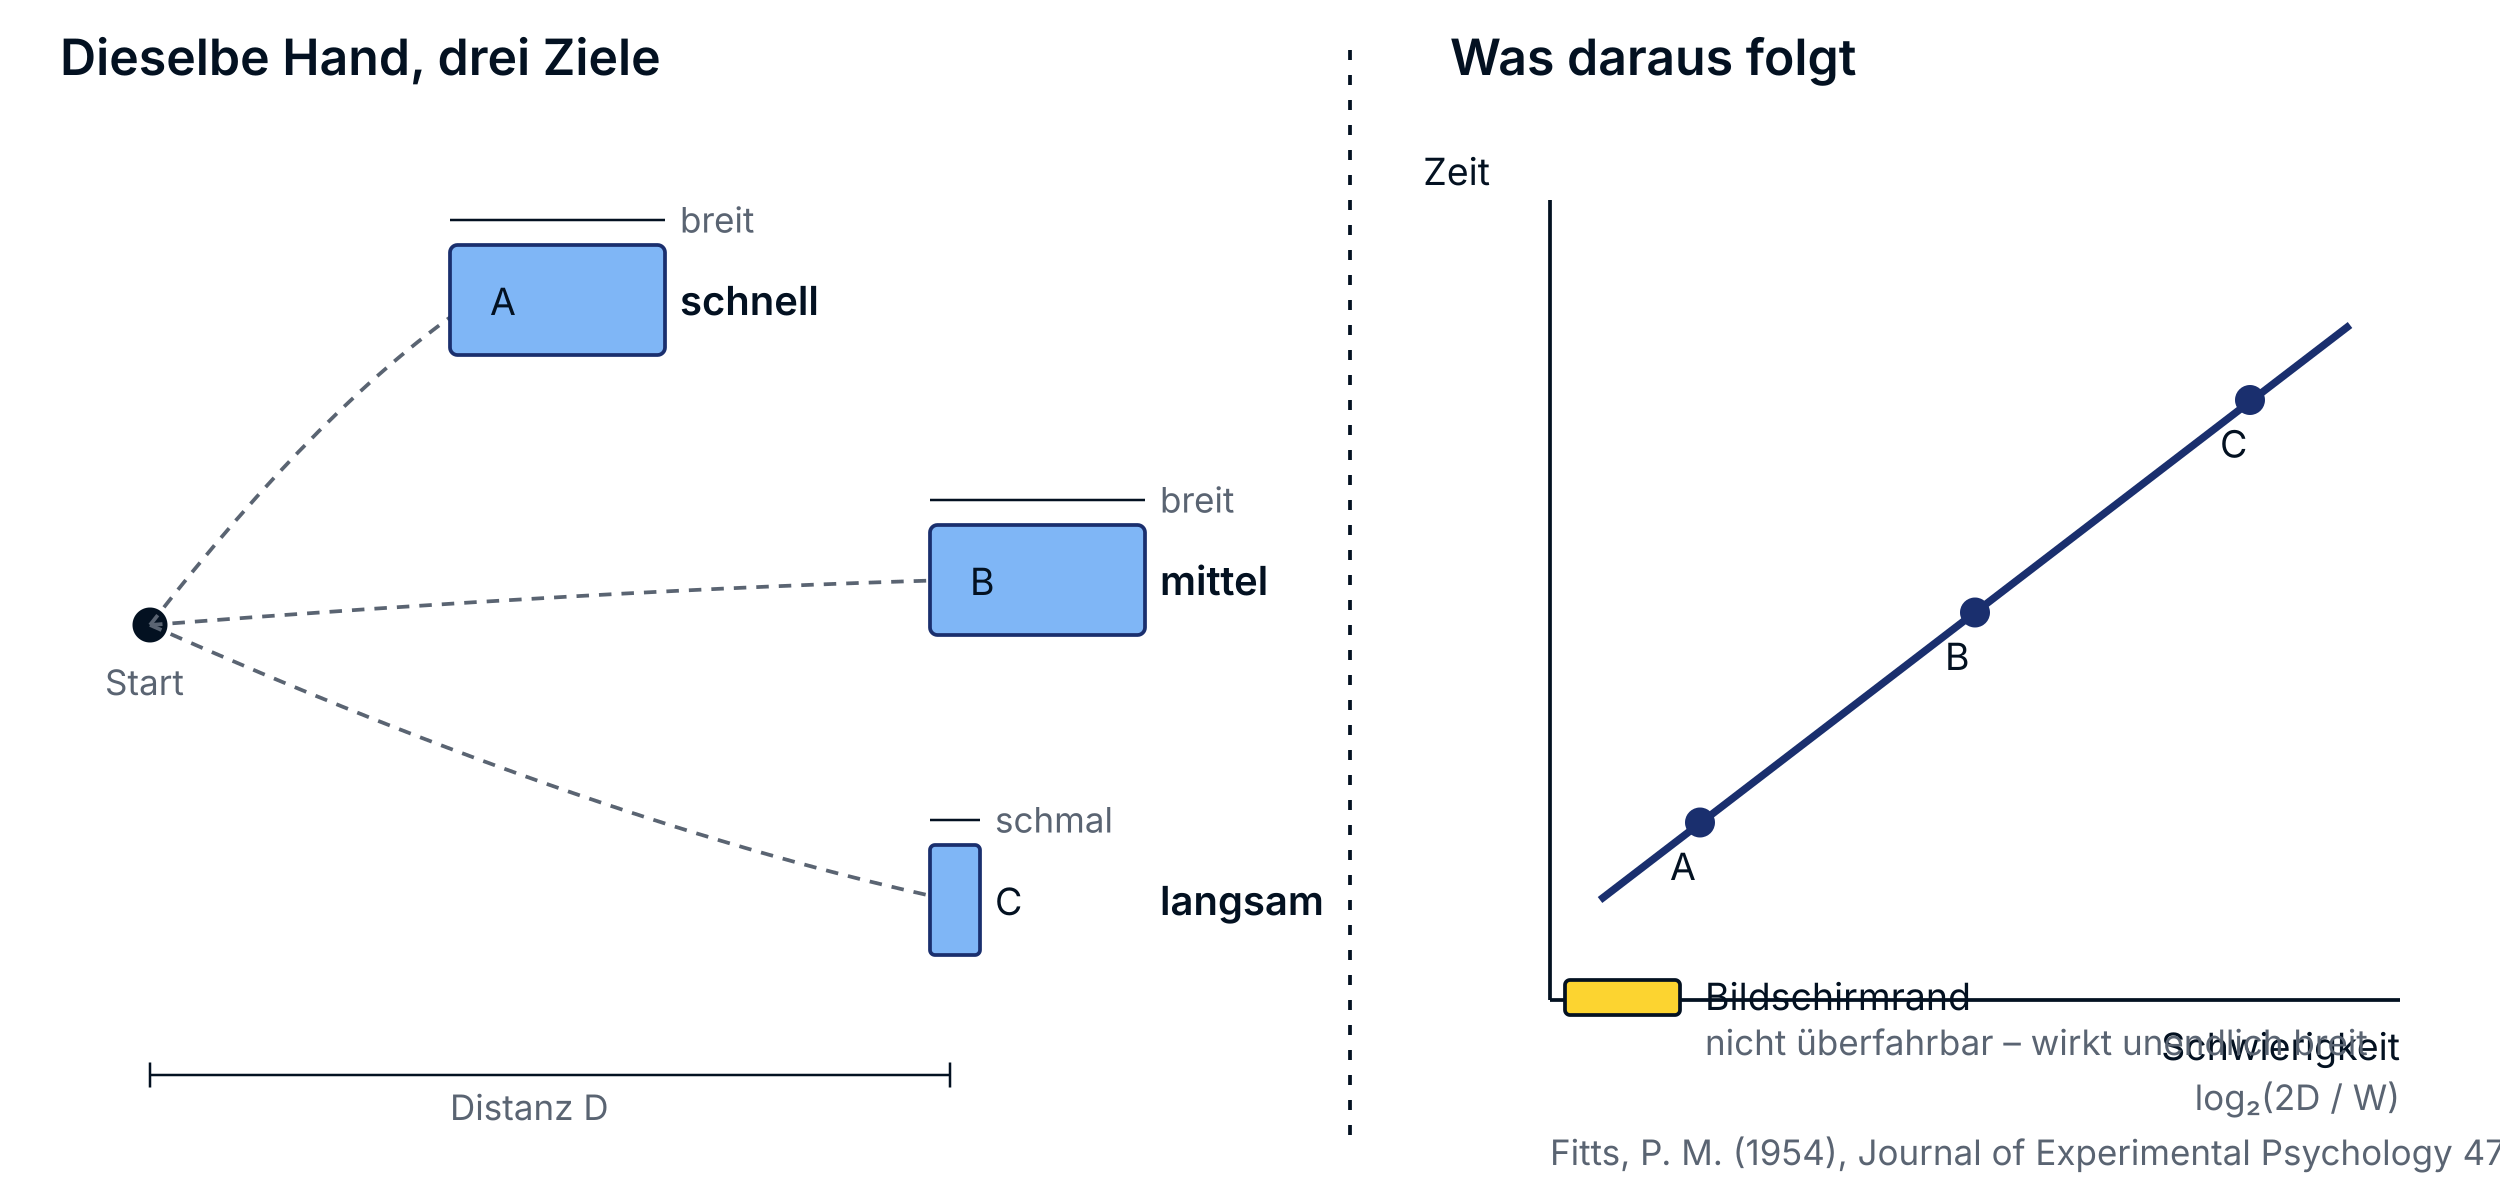
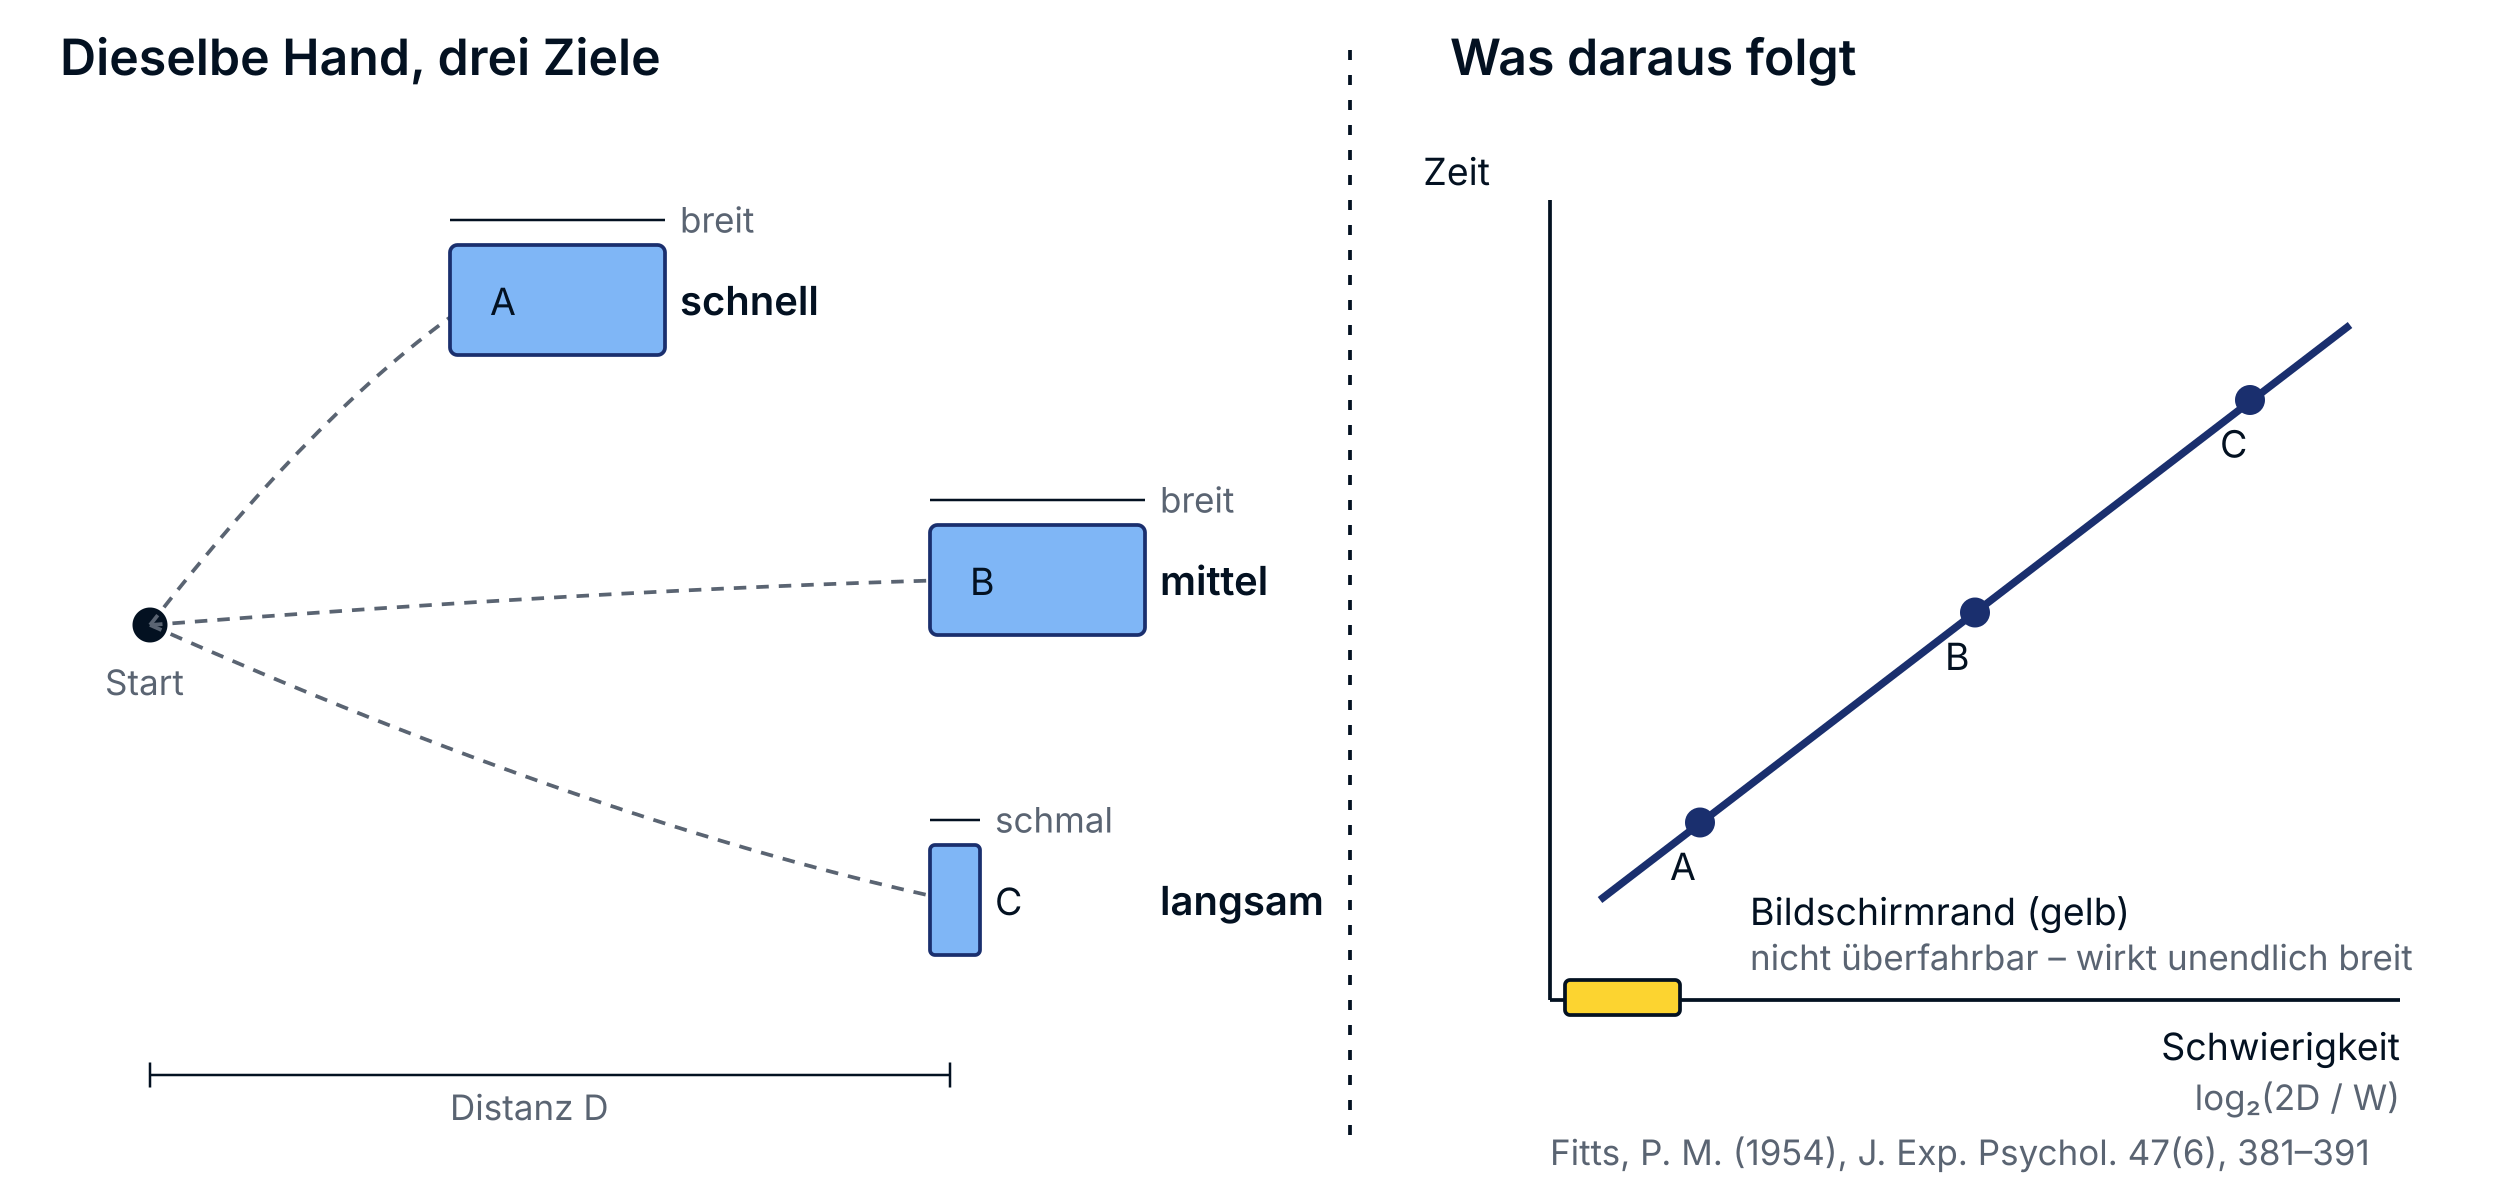
<svg xmlns="http://www.w3.org/2000/svg" viewBox="0 0 1000 480" role="img" aria-labelledby="ft-titel ft-beschr" font-family="Inter, system-ui, sans-serif">
  <style>
    .achse   { stroke: var(--ink, #031121); stroke-width: 1.5; fill: none; }
    .ziel    { fill: #7fb6f6; stroke: #1a2f6e; stroke-width: 1.5; }
    .ziel-r  { fill: #fcd430; stroke: #031121; stroke-width: 1.5; }
    .start   { fill: var(--ink, #031121); }
    .weg     { stroke: var(--ink-soft, #5a6472); stroke-width: 1.5; fill: none; stroke-dasharray: 5 4; }
    .masz    { stroke: var(--ink, #031121); stroke-width: 1; }
    .kurve   { stroke: #1a2f6e; stroke-width: 3; fill: none; }
    .titel   { fill: var(--ink, #031121); font-size: 20px; font-weight: 600; }
    .lab     { fill: var(--ink, #031121); font-size: 15px; }
    .lab-s   { fill: var(--ink-soft, #5a6472); font-size: 14px; }
    .zeit    { fill: var(--ink, #031121); font-size: 16px; font-weight: 600; }
    .punkt   { fill: #1a2f6e; }
  </style>
  <text class="titel" x="24" y="30">Dieselbe Hand, drei Ziele</text>
  <circle class="start" cx="60" cy="250" r="7" />
  <text class="lab-s" x="42" y="278">Start</text>
  <path class="weg" d="M60 250 Q 130 160 190 120" />
  <rect class="ziel" x="180" y="98" width="86" height="44" rx="3" />
  <text class="lab" x="196" y="126">A</text>
  <line class="masz" x1="180" y1="88" x2="266" y2="88" />
  <text class="lab-s" x="272" y="93">breit</text>
  <text class="zeit" x="272" y="126">schnell</text>
  <path class="weg" d="M60 250 Q 240 236 380 232" />
  <rect class="ziel" x="372" y="210" width="86" height="44" rx="3" />
  <text class="lab" x="388" y="238">B</text>
  <line class="masz" x1="372" y1="200" x2="458" y2="200" />
  <text class="lab-s" x="464" y="205">breit</text>
  <text class="zeit" x="464" y="238">mittel</text>
  <path class="weg" d="M60 250 Q 240 330 380 360" />
  <rect class="ziel" x="372" y="338" width="20" height="44" rx="2" />
  <text class="lab" x="398" y="366">C</text>
  <line class="masz" x1="372" y1="328" x2="392" y2="328" />
  <text class="lab-s" x="398" y="333">schmal</text>
  <text class="zeit" x="464" y="366">langsam</text>
  <line class="masz" x1="60" y1="430" x2="380" y2="430" />
  <path class="masz" d="M60 425v10M380 425v10" />
  <text class="lab-s" x="180" y="448">Distanz D</text>
  <line class="achse" x1="540" y1="20" x2="540" y2="460" stroke-dasharray="4 6" stroke-width="1" />
  <text class="titel" x="580" y="30">Was daraus folgt</text>
  <line class="achse" x1="620" y1="400" x2="960" y2="400" />
  <line class="achse" x1="620" y1="400" x2="620" y2="80" />
  <text class="lab" x="596" y="74" text-anchor="end">Zeit</text>
  <text class="lab" x="960" y="424" text-anchor="end">Schwierigkeit</text>
  <text class="lab-s" x="960" y="444" text-anchor="end">log₂(2D / W)</text>
  <path class="kurve" d="M640 360 L 940 130" />
  <circle class="punkt" cx="680" cy="329" r="6" />
  <text class="lab" x="668" y="352">A</text>
  <circle class="punkt" cx="790" cy="245" r="6" />
  <text class="lab" x="778" y="268">B</text>
  <circle class="punkt" cx="900" cy="160" r="6" />
  <text class="lab" x="888" y="183">C</text>
  <rect class="ziel-r" x="626" y="392" width="46" height="14" rx="2" />
-   <text class="lab" x="682" y="404">Bildschirmrand</text>
-   <text class="lab-s" x="682" y="422">nicht überfahrbar – wirkt unendlich breit</text>
-   <text class="lab-s" x="620" y="466">Fitts, P. M. (1954), Journal of Experimental Psychology 47(6), 381–391</text>
+   <text class="lab" x="700" y="370">Bildschirmrand (gelb)</text>
+   <text class="lab-s" x="700" y="388">nicht überfahrbar – wirkt unendlich breit</text>
+   <text class="lab-s" x="620" y="466">Fitts, P. M. (1954), J. Exp. Psychol. 47(6), 381–391</text>
</svg>
